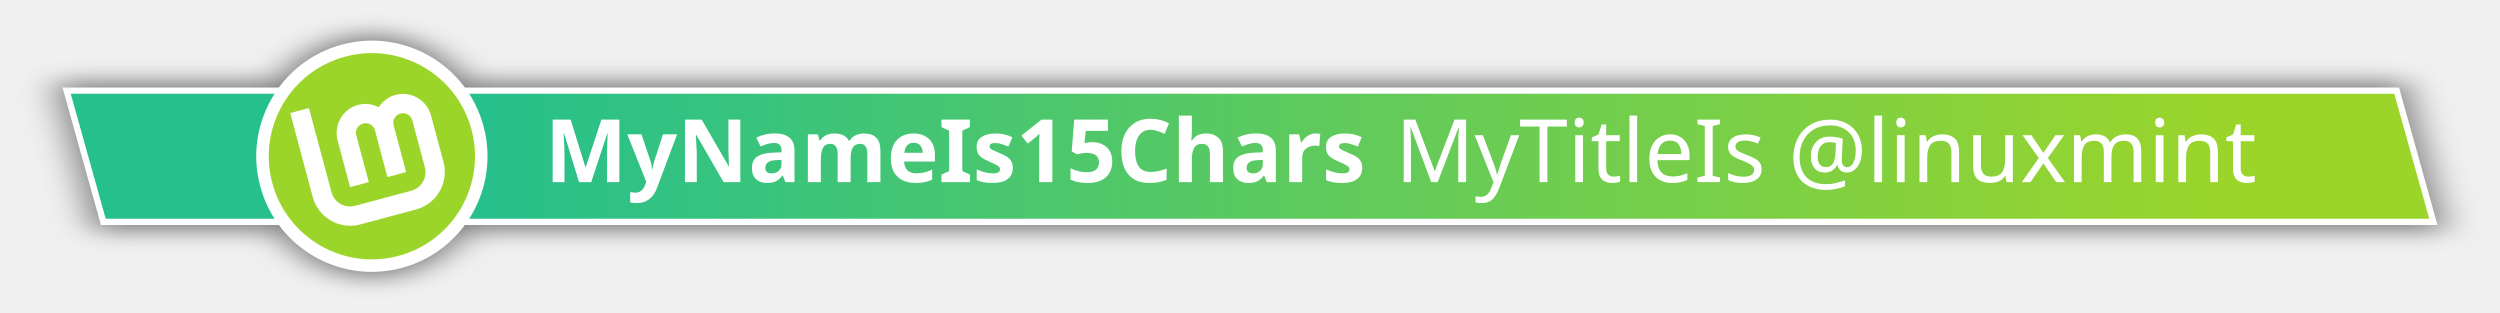
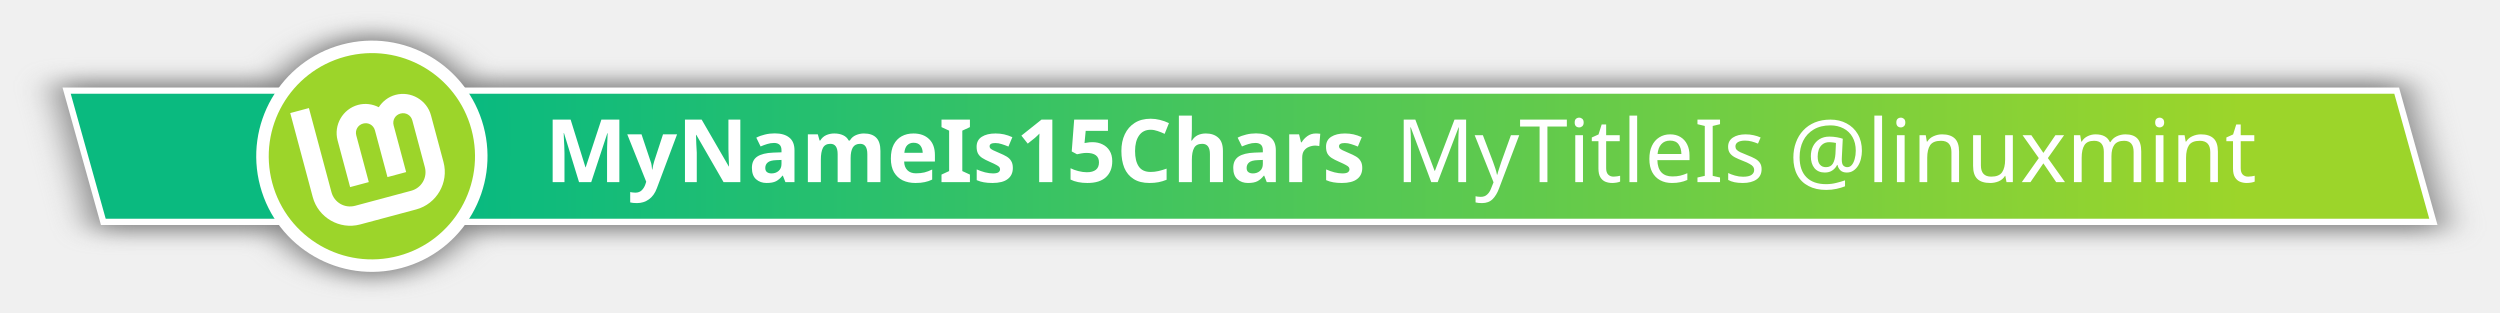
<svg xmlns="http://www.w3.org/2000/svg" xmlns:xlink="http://www.w3.org/1999/xlink" width="400" height="50" viewBox="0 0 400 50" version="1.1" id="SVGRoot" xml:space="preserve">
  <defs id="defs132">
    <linearGradient id="linearGradient2446">
-       <stop style="stop-color:#26c08c;stop-opacity:1;" offset="0.147" id="stop2442" />
+       <stop style="stop-color:#0aba7f;stop-opacity:1;" offset="0.147" id="stop2442" />
      <stop style="stop-color:#9cd52a;stop-opacity:1;" offset="0.953" id="stop2444" />
    </linearGradient>
    <linearGradient xlink:href="#linearGradient2446" id="linearGradient2448" x1="25" y1="25" x2="375" y2="25" gradientUnits="userSpaceOnUse" />
    <filter style="color-interpolation-filters:sRGB" id="filter4294" x="-0.012" y="-0.109" width="1.025" height="1.218">
      <feFlood flood-opacity="0.502" flood-color="rgb(0,0,0)" result="flood" id="feFlood4284" />
      <feComposite in="flood" in2="SourceGraphic" operator="in" result="composite1" id="feComposite4286" />
      <feGaussianBlur in="composite1" stdDeviation="2" result="blur" id="feGaussianBlur4288" />
      <feOffset dx="0" dy="0" result="offset" id="feOffset4290" />
      <feComposite in="offset" in2="offset" operator="atop" result="composite2" id="feComposite4292" />
    </filter>
    <filter style="color-interpolation-filters:sRGB" id="filter2706" x="-0.018" y="-0.058" width="1.037" height="1.116">
      <feGaussianBlur stdDeviation="2.346" id="feGaussianBlur2708" />
    </filter>
  </defs>
  <g id="layer3" style="display:inline">
    <path id="logo-shadow" style="display:inline;fill:#808080;fill-opacity:1;stroke:#808080;stroke-width:2;stroke-miterlimit:4;stroke-dasharray:none;stroke-opacity:1;filter:url(#filter2706)" d="M 64.711,7.25 A 18.5,18.5 0 0 0 59.499,6.5 18.5,18.5 0 0 0 48.028,10.538 L 14.534,1.563 14.533,24.339 42.338,31.789 a 18.5,18.5 0 0 0 17.163,11.71 18.5,18.5 0 0 0 11.513,-4.027 L 375.891,121.165 375.892,98.389 76.662,18.211 A 18.5,18.5 0 0 0 64.711,7.25 Z" transform="rotate(-15,59.5,25)" />
  </g>
  <g id="layer1" style="display:inline">
    <path id="background-bar" style="fill:url(#linearGradient2448);stroke:#ffffff;stroke-width:1;stroke-dasharray:none;stroke-opacity:1" d="M 10.659,14.5 H 383.466 l 5.875,21 H 16.534 Z" />
    <g id="logo-halo" transform="rotate(-15,59.5,25)" style="display:inline">
      <circle style="fill:#ffffff;fill-opacity:1;stroke:none;stroke-width:0;stroke-miterlimit:4;stroke-dasharray:none" id="halo" cx="59.5" cy="25" r="18.5" />
      <circle style="fill:#9cd52a;fill-opacity:1;stroke:none;stroke-width:0;stroke-miterlimit:4;stroke-dasharray:none" id="background-circle" cx="59.5" cy="25" r="16.5" />
      <path style="color:#000000;fill:#ffffff;fill-opacity:1;stroke:none;stroke-width:0;stroke-dasharray:none" d="m 48.672,14.945 v 13.922 c 0,3.399 2.789,6.188 6.188,6.188 h 9.281 c 3.399,0 6.188,-2.789 6.188,-6.188 v -7.734 c 0,-2.545 -2.096,-4.641 -4.641,-4.641 -1.189,0 -2.269,0.47 -3.094,1.217 -0.825,-0.747 -1.905,-1.217 -3.094,-1.217 -2.545,0 -4.641,2.096 -4.641,4.641 v 7.734 h 3.094 v -7.734 c 0,-0.873 0.674,-1.547 1.547,-1.547 0.873,0 1.547,0.674 1.547,1.547 v 7.734 h 3.094 v -7.734 c 0,-0.873 0.674,-1.547 1.547,-1.547 0.873,0 1.547,0.674 1.547,1.547 v 7.734 c 0,1.727 -1.367,3.094 -3.094,3.094 h -9.281 c -1.727,0 -3.094,-1.367 -3.094,-3.094 V 14.945 Z" id="Lm-path" />
    </g>
  </g>
  <g id="layer2" style="display:inline">
    <text xml:space="preserve" style="font-weight:500;font-size:14px;font-family:Ubuntu;-inkscape-font-specification:'Ubuntu Medium';opacity:1;fill:#808080;fill-opacity:1;stroke-opacity:0.25" x="87.16" y="29.137" id="name">
      <tspan id="tspan4818" x="87.16" y="29.137" style="font-style:normal;font-variant:normal;font-weight:bold;font-stretch:normal;font-family:Ubuntu;-inkscape-font-specification:'Ubuntu Bold';fill:#ffffff;fill-opacity:1">MyNameIs15Chars</tspan>
    </text>
    <text xml:space="preserve" style="font-style:normal;font-variant:normal;font-weight:bold;font-stretch:normal;font-size:14px;font-family:Ubuntu;-inkscape-font-specification:'Ubuntu Bold';opacity:1;fill:#ffffff;fill-opacity:1;stroke-opacity:0.25" x="379.252" y="29.137" id="function">
      <tspan id="tspan4974" x="379.252" y="29.137" style="font-style:normal;font-variant:normal;font-weight:normal;font-stretch:normal;font-family:Ubuntu;-inkscape-font-specification:Ubuntu;text-align:end;text-anchor:end">MyTitleIs @linuxmint</tspan>
    </text>
  </g>
</svg>
